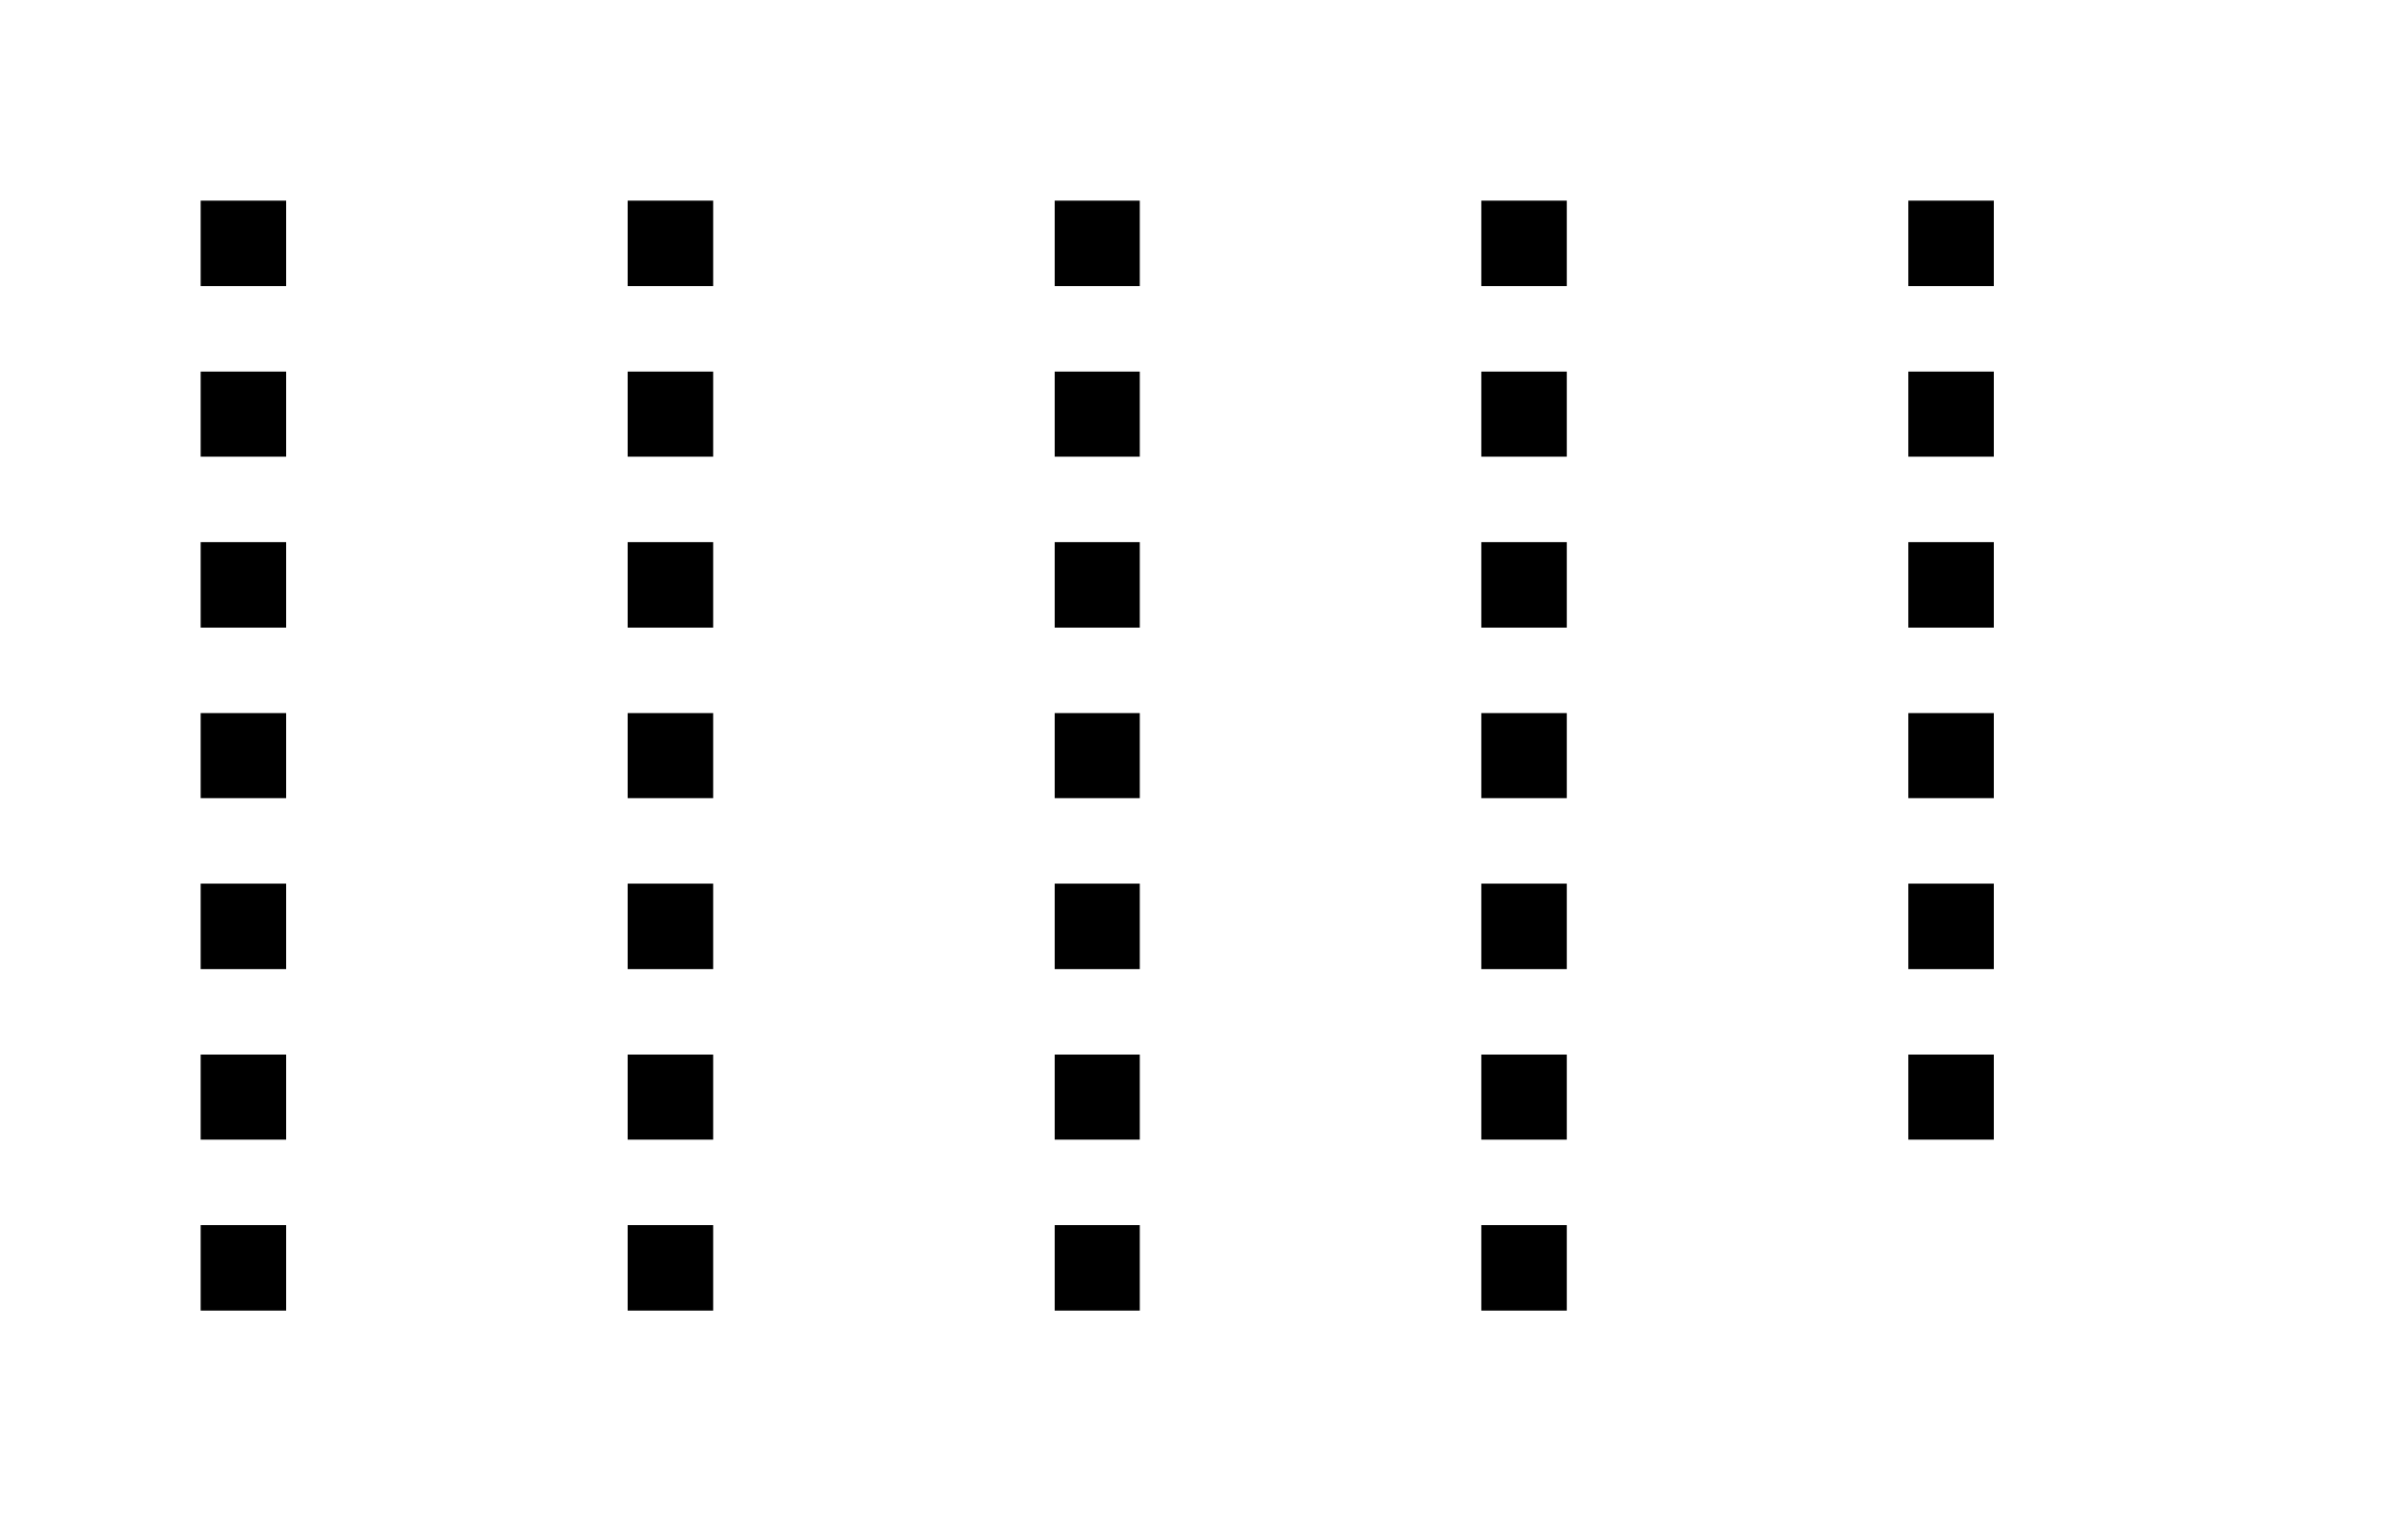
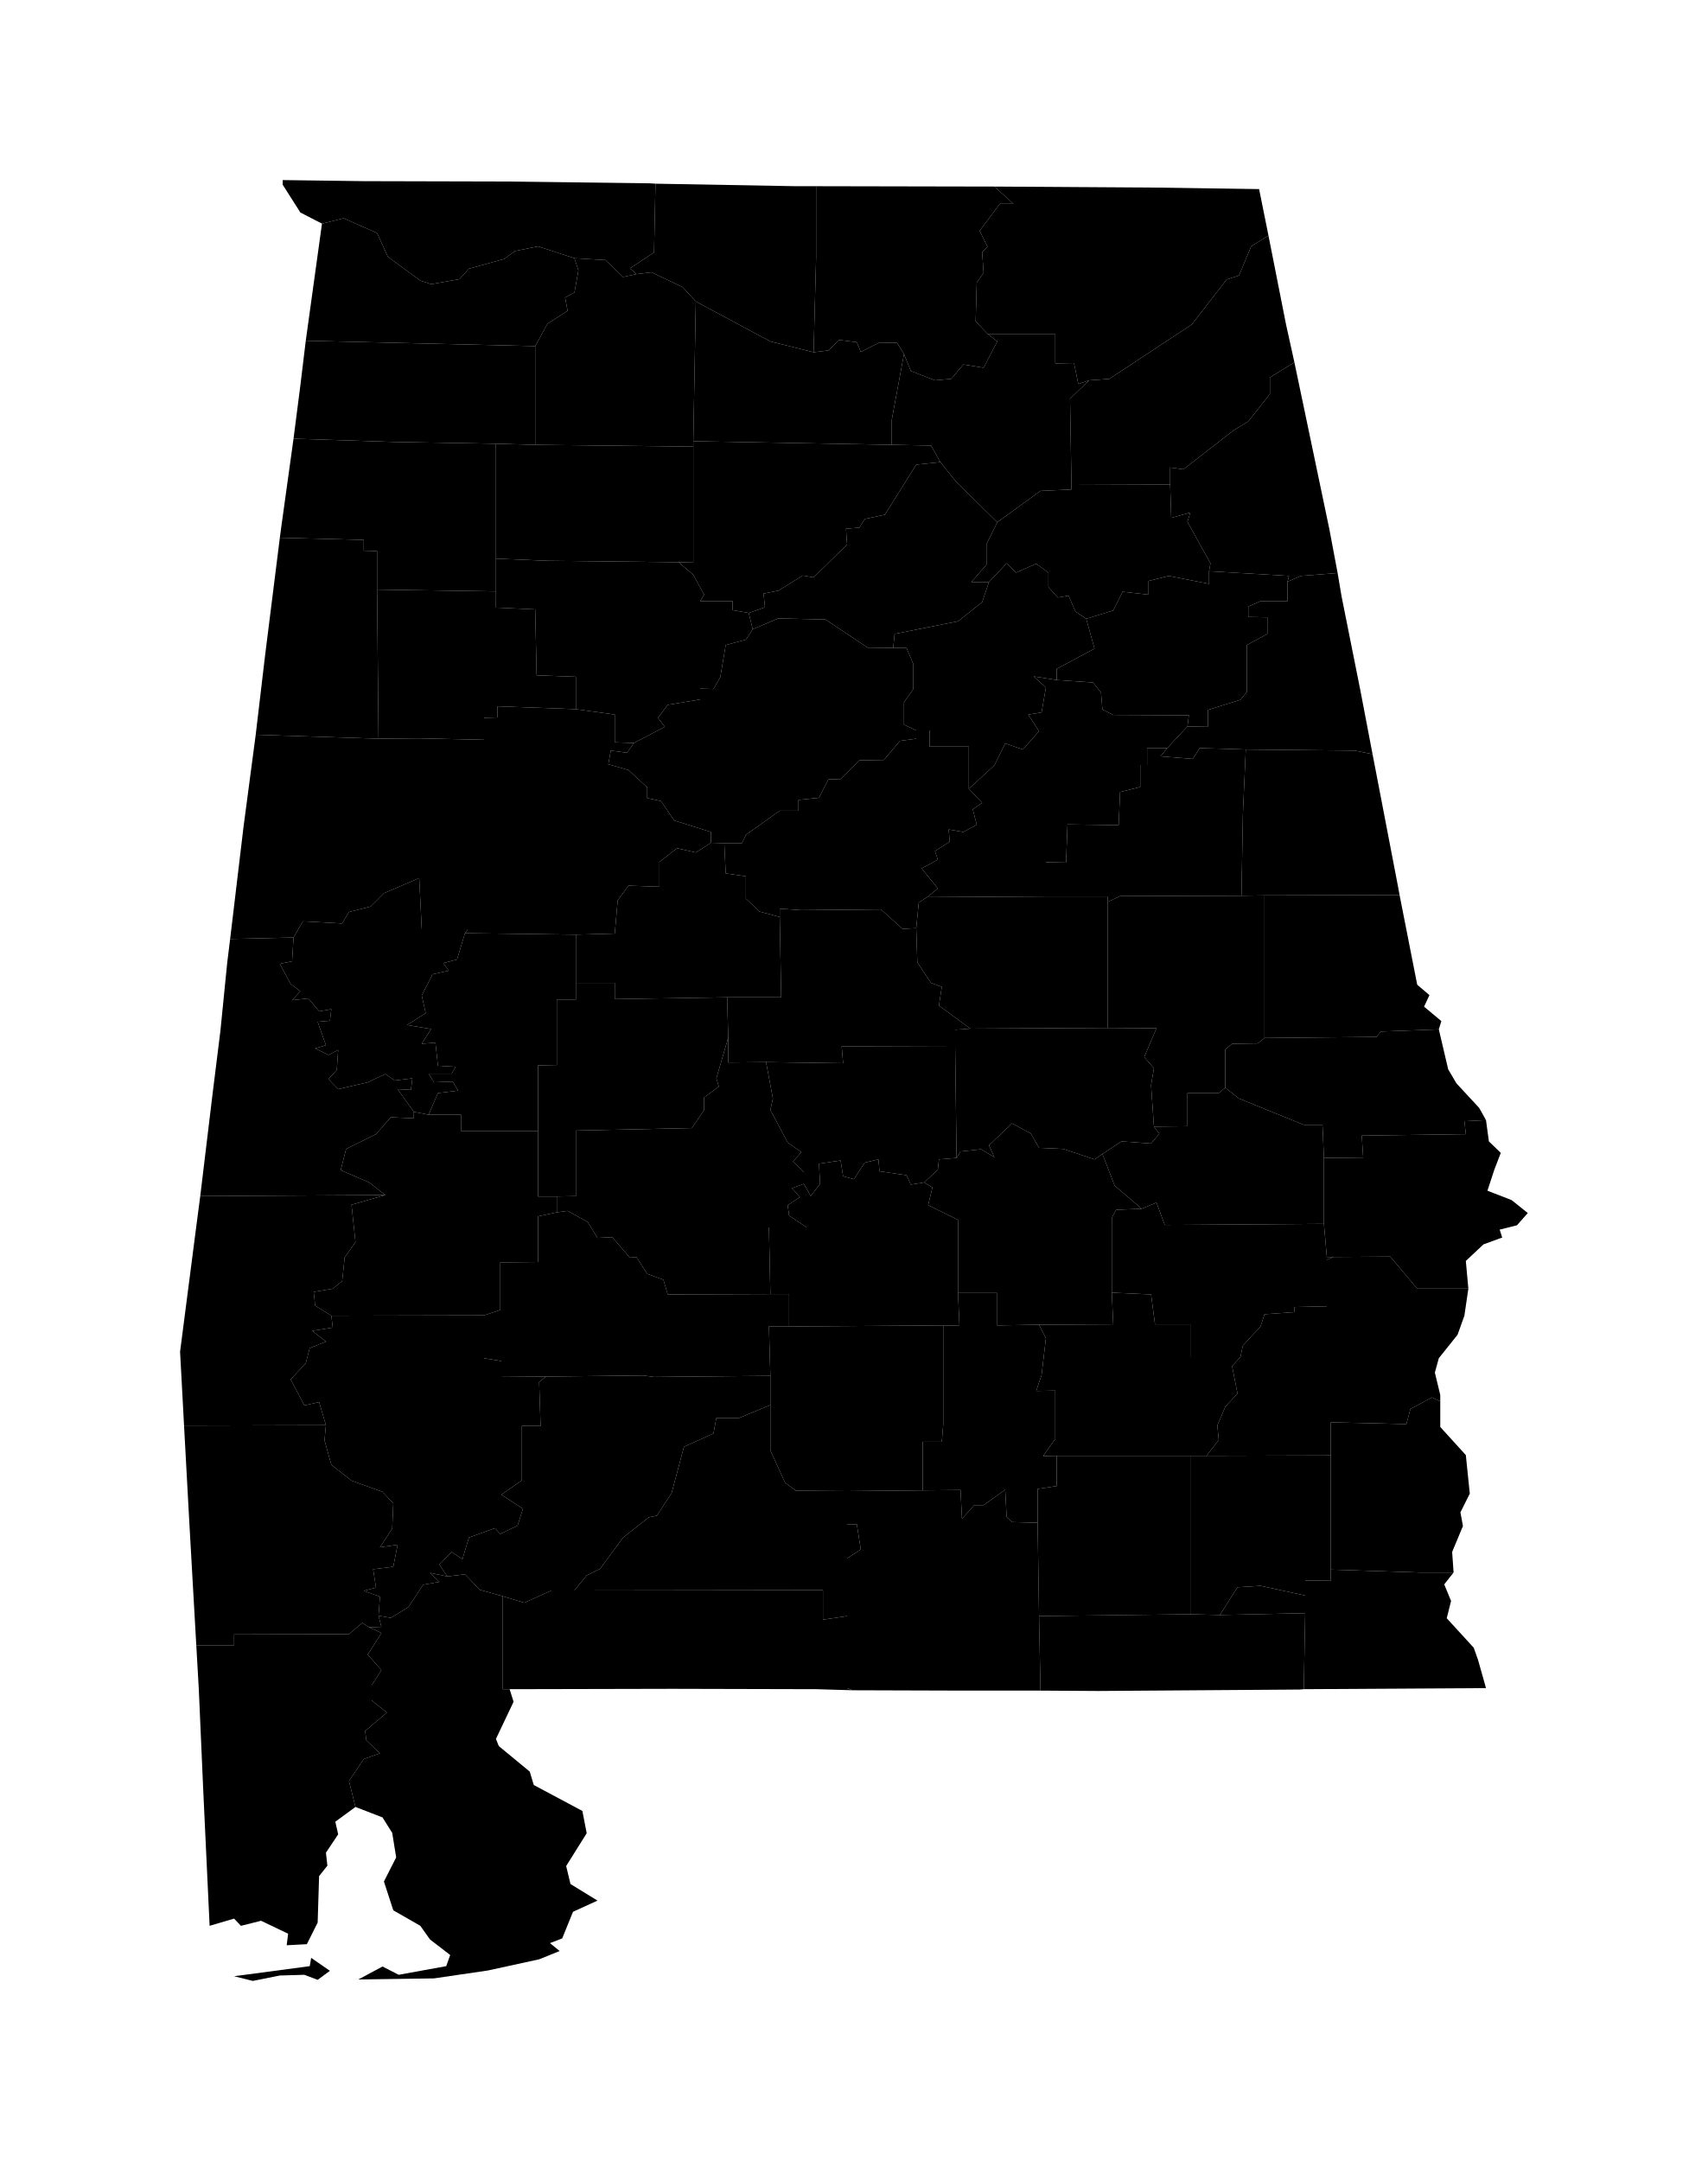
- <svg xmlns="http://www.w3.org/2000/svg" viewBox="0 0 600 377" id="wtc-state-map-AL" role="img" aria-label="al county map">
+ <svg xmlns="http://www.w3.org/2000/svg" viewBox="0 0 474 600" id="wtc-state-map-AL" role="img" aria-label="al county map">
  <g class="wtc-counties">
-     <path class="wtc-county" id="wtc-county-autauga" data-county="Autauga County" d="M50.0,50.0L71.3,50.0L71.3,71.3L50.0,71.3L50.0,50.0Z" />
-     <path class="wtc-county" id="wtc-county-baldwin" data-county="Baldwin County" d="M156.4,50.0L177.7,50.0L177.7,71.3L156.4,71.3L156.4,50.0Z" />
-     <path class="wtc-county" id="wtc-county-barbour" data-county="Barbour County" d="M262.8,50.0L284.0,50.0L284.0,71.3L262.8,71.3L262.8,50.0Z" />
-     <path class="wtc-county" id="wtc-county-bibb" data-county="Bibb County" d="M369.1,50.0L390.4,50.0L390.4,71.3L369.1,71.3L369.1,50.0Z" />
-     <path class="wtc-county" id="wtc-county-blount" data-county="Blount County" d="M475.5,50.0L496.8,50.0L496.8,71.3L475.5,71.3L475.5,50.0Z" />
-     <path class="wtc-county" id="wtc-county-bullock" data-county="Bullock County" d="M50.0,92.6L71.3,92.6L71.3,113.8L50.0,113.8L50.0,92.6Z" />
-     <path class="wtc-county" id="wtc-county-butler" data-county="Butler County" d="M156.4,92.6L177.7,92.6L177.7,113.8L156.4,113.8L156.4,92.6Z" />
-     <path class="wtc-county" id="wtc-county-calhoun" data-county="Calhoun County" d="M262.8,92.6L284.0,92.6L284.0,113.8L262.8,113.8L262.8,92.6Z" />
-     <path class="wtc-county" id="wtc-county-chambers" data-county="Chambers County" d="M369.1,92.6L390.4,92.6L390.4,113.8L369.1,113.8L369.1,92.6Z" />
-     <path class="wtc-county" id="wtc-county-cherokee" data-county="Cherokee County" d="M475.5,92.6L496.8,92.6L496.8,113.8L475.5,113.8L475.5,92.6Z" />
-     <path class="wtc-county" id="wtc-county-chilton" data-county="Chilton County" d="M50.0,135.1L71.3,135.1L71.3,156.4L50.0,156.4L50.0,135.1Z" />
-     <path class="wtc-county" id="wtc-county-choctaw" data-county="Choctaw County" d="M156.4,135.1L177.7,135.1L177.7,156.4L156.4,156.4L156.4,135.1Z" />
-     <path class="wtc-county" id="wtc-county-clarke" data-county="Clarke County" d="M262.8,135.1L284.0,135.1L284.0,156.4L262.8,156.4L262.8,135.1Z" />
-     <path class="wtc-county" id="wtc-county-clay" data-county="Clay County" d="M369.1,135.1L390.4,135.1L390.4,156.4L369.1,156.4L369.1,135.1Z" />
-     <path class="wtc-county" id="wtc-county-cleburne" data-county="Cleburne County" d="M475.5,135.1L496.8,135.1L496.8,156.4L475.5,156.4L475.5,135.1Z" />
-     <path class="wtc-county" id="wtc-county-coffee" data-county="Coffee County" d="M50.0,177.7L71.3,177.7L71.3,198.9L50.0,198.9L50.0,177.7Z" />
-     <path class="wtc-county" id="wtc-county-colbert" data-county="Colbert County" d="M156.4,177.7L177.7,177.7L177.7,198.9L156.4,198.9L156.4,177.7Z" />
-     <path class="wtc-county" id="wtc-county-conecuh" data-county="Conecuh County" d="M262.8,177.7L284.0,177.7L284.0,198.9L262.8,198.9L262.8,177.7Z" />
-     <path class="wtc-county" id="wtc-county-coosa" data-county="Coosa County" d="M369.1,177.7L390.4,177.7L390.4,198.9L369.1,198.9L369.1,177.7Z" />
-     <path class="wtc-county" id="wtc-county-covington" data-county="Covington County" d="M475.5,177.7L496.8,177.7L496.8,198.9L475.5,198.9L475.5,177.7Z" />
-     <path class="wtc-county" id="wtc-county-crenshaw" data-county="Crenshaw County" d="M50.0,220.2L71.3,220.2L71.3,241.5L50.0,241.5L50.0,220.2Z" />
-     <path class="wtc-county" id="wtc-county-cullman" data-county="Cullman County" d="M156.4,220.2L177.7,220.2L177.7,241.5L156.4,241.5L156.4,220.2Z" />
-     <path class="wtc-county" id="wtc-county-dale" data-county="Dale County" d="M262.8,220.2L284.0,220.2L284.0,241.5L262.8,241.5L262.8,220.2Z" />
-     <path class="wtc-county" id="wtc-county-dallas" data-county="Dallas County" d="M369.1,220.2L390.4,220.2L390.4,241.5L369.1,241.5L369.1,220.2Z" />
-     <path class="wtc-county" id="wtc-county-de-kalb" data-county="De Kalb County" d="M475.5,220.2L496.8,220.2L496.8,241.5L475.5,241.5L475.5,220.2Z" />
-     <path class="wtc-county" id="wtc-county-elmore" data-county="Elmore County" d="M50.0,262.8L71.3,262.8L71.3,284.0L50.0,284.0L50.0,262.8Z" />
-     <path class="wtc-county" id="wtc-county-escambia" data-county="Escambia County" d="M156.4,262.8L177.7,262.8L177.7,284.0L156.4,284.0L156.4,262.8Z" />
-     <path class="wtc-county" id="wtc-county-etowah" data-county="Etowah County" d="M262.8,262.8L284.0,262.8L284.0,284.0L262.8,284.0L262.8,262.8Z" />
-     <path class="wtc-county" id="wtc-county-fayette" data-county="Fayette County" d="M369.1,262.8L390.4,262.8L390.4,284.0L369.1,284.0L369.1,262.8Z" />
-     <path class="wtc-county" id="wtc-county-franklin" data-county="Franklin County" d="M475.5,262.8L496.8,262.8L496.8,284.0L475.5,284.0L475.5,262.8Z" />
-     <path class="wtc-county" id="wtc-county-geneva" data-county="Geneva County" d="M50.0,305.3L71.3,305.3L71.3,326.6L50.0,326.6L50.0,305.3Z" />
-     <path class="wtc-county" id="wtc-county-greene" data-county="Greene County" d="M156.4,305.3L177.7,305.3L177.7,326.6L156.4,326.6L156.4,305.3Z" />
-     <path class="wtc-county" id="wtc-county-grundy" data-county="Grundy County" d="M262.8,305.3L284.0,305.3L284.0,326.6L262.8,326.6L262.8,305.3Z" />
-     <path class="wtc-county" id="wtc-county-hale" data-county="Hale County" d="M369.1,305.3L390.4,305.3L390.4,326.6L369.1,326.6L369.1,305.3Z" />
+     <path class="wtc-county" id="wtc-county-autauga" data-county="Autauga" d="M212.7,294.9L214.6,305.0L213.9,308.2L218.7,317.2L222.5,319.9L220.2,322.5L223.2,325.5L223.2,328.7L225.1,332.1L227.7,328.7L227.4,323.1L233.4,322.2L234.1,326.6L237.1,327.4L240.1,322.8L243.9,321.9L244.2,325.2L251.7,326.3L252.9,328.9L256.6,328.3L260.4,324.8L260.7,321.9L265.6,321.5L265.2,290.4L233.7,290.5L234.1,295.2L212.7,294.9Z" />
+     <path class="wtc-county" id="wtc-county-baldwin" data-county="Baldwin" d="M98.7,501.7L106.2,504.6L108.9,508.9L110.0,515.7L106.6,522.4L109.2,530.4L116.7,534.7L119.4,538.5L125.0,542.8L123.9,545.9L110.7,548.3L106.2,546.0L99.5,549.6L120.5,549.3L135.5,547.1L149.7,544.0L155.4,541.7L152.7,539.5L156.1,538.2L159.1,530.8L165.9,527.7L158.4,523.1L157.2,518.1L162.9,509.0L161.7,502.8L148.2,495.6L147.1,491.9L138.5,484.8L137.7,482.8L142.6,472.5L141.5,469.0L139.6,469.0L139.6,443.2L133.2,441.4L129.1,437.1L124.2,437.7L119.4,436.7L122.0,439.2L117.5,440.0L113.4,446.2L108.5,449.2L105.1,448.6L105.9,451.7L102.5,451.8L105.9,453.4L102.1,459.4L105.9,463.7L103.2,467.9L103.2,472.1L107.4,475.5L101.4,480.6L101.7,483.2L105.5,486.8L101.0,488.4L96.9,494.5L98.7,501.7Z" />
+     <path class="wtc-county" id="wtc-county-barbour" data-county="Barbour" d="M344.4,376.8L342.1,379.3L343.6,386.9L340.2,390.6L338.0,395.8L338.4,399.8L335.0,404.2L369.5,404.1L369.5,394.9L390.5,395.4L391.6,391.2L397.6,388.0L399.9,389.1L399.9,387.3L398.4,381.1L399.5,377.1L404.7,370.6L406.6,365.3L407.7,357.8L393.5,357.8L386.0,348.9L370.2,349.0L368.4,349.8L368.4,362.7L359.4,362.9L359.4,364.3L351.1,364.9L350.0,368.3L345.1,373.6L344.4,376.8Z" />
+     <path class="wtc-county" id="wtc-county-bibb" data-county="Bibb" d="M159.9,259.5L159.9,272.9L170.7,272.9L170.7,277.4L201.9,276.9L216.9,276.9L216.5,254.6L210.9,253.1L207.1,249.5L207.1,243.3L201.5,242.5L201.1,234.1L197.4,234.0L193.2,236.7L188.0,235.5L183.1,239.3L183.1,246.2L174.5,245.9L171.5,250.0L170.7,259.2L159.9,259.5Z" />
+     <path class="wtc-county" id="wtc-county-blount" data-county="Blount" d="M207.9,170.2L209.0,174.7L216.1,171.7L229.2,172.0L240.9,179.8L248.0,179.9L248.4,176.0L266.0,172.5L272.7,167.2L274.6,161.6L269.7,161.6L273.9,156.8L273.9,151.1L276.9,145.0L265.6,133.9L261.1,128.3L254.4,129.0L245.7,142.9L240.1,144.1L238.6,146.5L234.9,146.8L235.2,151.2L225.9,160.3L222.9,159.8L216.1,164.0L212.0,164.8L212.4,168.6L207.9,170.2Z" />
+     <path class="wtc-county" id="wtc-county-bullock" data-county="Bullock" d="M317.0,335.6L309.9,335.9L308.7,338.1L308.7,358.9L319.6,359.4L320.7,367.7L330.5,367.7L330.5,376.8L344.4,376.8L345.1,373.6L350.0,368.3L351.1,364.9L359.4,364.3L359.4,362.9L368.4,362.7L368.4,349.8L370.2,349.0L368.4,349.0L367.6,339.8L323.4,340.1L321.1,333.9L317.0,335.6Z" />
+     <path class="wtc-county" id="wtc-county-butler" data-county="Butler" d="M219.1,368.3L213.5,368.3L213.9,382.0L213.9,390.1L213.9,402.7L218.0,411.7L221.0,413.9L235.2,414.0L256.2,413.8L256.2,400.3L261.5,400.3L261.9,395.5L261.9,368.0L219.1,368.3Z" />
+     <path class="wtc-county" id="wtc-county-calhoun" data-county="Calhoun" d="M301.6,171.8L303.9,180.1L293.4,185.7L293.4,188.8L303.5,189.5L305.7,192.3L306.1,197.0L309.1,198.5L330.1,198.6L329.7,201.7L335.4,201.8L335.4,197.1L344.4,194.3L346.2,192.1L346.2,179.1L351.9,176.0L351.9,171.4L346.6,171.3L346.6,168.4L350.0,166.9L357.5,166.9L357.5,161.5L357.9,159.9L335.7,158.6L335.7,162.1L324.5,159.9L318.9,161.3L318.9,165.1L311.7,164.3L309.1,169.5L301.6,171.8Z" />
+     <path class="wtc-county" id="wtc-county-chambers" data-county="Chambers" d="M351.1,248.6L351.1,288.2L382.2,287.9L383.4,286.4L399.5,285.8L400.2,283.5L395.4,279.5L396.9,276.3L393.5,273.4L388.6,248.5L351.1,248.6Z" />
+     <path class="wtc-county" id="wtc-county-cherokee" data-county="Cherokee" d="M359.4,100.6L352.6,104.8L352.6,109.4L346.6,117.0L342.5,119.5L328.6,130.3L324.9,129.8L324.9,134.5L325.2,143.8L330.5,142.3L329.7,144.9L336.1,156.4L335.7,158.6L357.9,159.9L357.5,161.5L361.2,159.9L371.4,159.1L369.1,146.9L364.6,125.4L359.4,100.6Z" />
+     <path class="wtc-county" id="wtc-county-chilton" data-county="Chilton" d="M201.9,276.9L202.2,288.1L202.2,295.0L212.7,294.9L234.1,295.2L233.7,290.5L265.2,290.4L265.2,285.9L269.4,285.6L260.7,279.2L261.5,274.0L258.5,272.9L254.7,267.2L254.4,257.7L250.6,257.9L244.6,252.5L222.5,252.7L216.5,252.3L216.5,254.6L216.9,276.9L201.9,276.9Z" />
+     <path class="wtc-county" id="wtc-county-choctaw" data-county="Choctaw" d="M50.0,375.3L51.1,395.8L90.5,395.7L88.6,389.3L84.5,390.2L80.7,383.0L84.9,378.5L86.0,374.3L90.5,372.5L86.7,369.5L92.4,368.6L92.0,365.3L87.5,362.5L87.1,358.7L92.4,357.8L95.0,355.7L95.7,349.1L98.7,344.9L97.6,334.5L107.0,331.8L55.6,332.1L54.5,340.5L50.0,375.3Z" />
+     <path class="wtc-county" id="wtc-county-clarke" data-county="Clarke" d="M92.0,365.3L92.4,368.6L86.7,369.5L90.5,372.5L86.0,374.3L84.9,378.5L80.7,383.0L84.5,390.2L88.6,389.3L90.5,395.7L90.1,399.9L92.0,406.7L97.6,411.1L106.2,414.2L109.2,417.4L108.9,424.4L105.5,429.6L110.4,428.9L109.2,435.0L103.6,435.7L104.4,440.8L101.0,441.7L105.5,443.3L105.1,448.6L108.5,449.2L113.4,446.2L117.5,440.0L122.0,439.2L119.4,436.7L124.2,437.7L122.0,434.4L125.4,430.9L128.4,432.9L130.2,426.9L137.4,424.3L138.9,425.9L143.7,423.6L145.2,418.9L139.2,415.0L144.9,411.0L144.9,395.9L150.1,395.9L149.7,383.7L151.6,382.2L139.2,382.3L139.2,377.9L134.4,377.1L134.4,365.2L92.0,365.3Z" />
+     <path class="wtc-county" id="wtc-county-clay" data-county="Clay" d="M324.1,207.7L318.5,207.7L318.5,212.4L316.6,212.4L316.6,218.5L311.0,219.9L310.6,229.1L296.4,228.9L296.0,239.5L290.4,239.4L290.4,248.9L307.6,248.9L307.6,250.4L311.0,248.8L344.7,248.7L345.1,225.9L345.9,208.1L333.1,207.7L331.2,210.7L322.2,210.0L324.1,207.7Z" />
+     <path class="wtc-county" id="wtc-county-cleburne" data-county="Cleburne" d="M324.1,207.7L322.2,210.0L331.2,210.7L333.1,207.7L345.9,208.1L376.2,208.4L381.1,209.4L377.7,191.6L372.5,165.6L371.4,159.1L361.2,159.9L357.5,161.5L357.5,166.9L350.0,166.9L346.6,168.4L346.6,171.3L351.9,171.4L351.9,176.0L346.2,179.1L346.2,192.1L344.4,194.3L335.4,197.1L335.4,201.8L329.7,201.7L324.1,207.7Z" />
+     <path class="wtc-county" id="wtc-county-coffee" data-county="Coffee" d="M288.1,422.8L288.5,448.7L330.5,448.2L330.5,404.2L293.4,404.2L293.4,412.6L288.1,413.4L288.1,422.8Z" />
+     <path class="wtc-county" id="wtc-county-colbert" data-county="Colbert" d="M89.4,62.1L84.9,94.6L148.6,96.1L152.0,89.9L157.6,86.3L156.9,82.6L159.5,81.2L160.6,75.1L159.5,71.7L149.4,68.4L143.0,69.7L140.0,71.9L130.2,74.6L127.6,77.5L119.7,78.9L116.7,77.9L107.7,71.3L104.7,64.7L95.4,60.6L89.4,62.1Z" />
+     <path class="wtc-county" id="wtc-county-conecuh" data-county="Conecuh" d="M213.9,390.1L205.2,393.7L198.9,393.7L198.1,398.0L189.9,401.7L186.5,414.5L182.4,420.8L180.1,421.3L173.0,426.9L166.6,435.6L162.9,437.4L159.5,441.6L228.5,441.5L228.5,449.7L235.2,448.7L235.2,432.7L239.0,430.2L237.9,423.2L235.2,423.2L235.2,414.0L221.0,413.9L218.0,411.7L213.9,402.7L213.9,390.1Z" />
+     <path class="wtc-county" id="wtc-county-coosa" data-county="Coosa" d="M254.4,257.7L254.7,267.2L258.5,272.9L261.5,274.0L260.7,279.2L269.4,285.6L307.6,285.4L307.6,250.4L307.6,248.9L290.4,248.9L257.4,249.1L255.1,250.6L254.4,257.7Z" />
+     <path class="wtc-county" id="wtc-county-covington" data-county="Covington" d="M235.2,414.0L235.2,423.2L237.9,423.2L239.0,430.2L235.2,432.7L235.2,448.7L235.2,468.7L236.7,469.3L267.9,469.4L288.9,469.4L288.5,448.7L288.1,422.8L281.0,422.6L279.5,421.2L279.1,413.6L273.1,417.9L270.5,417.9L267.1,421.7L266.7,413.7L256.2,413.8L235.2,414.0Z" />
+     <path class="wtc-county" id="wtc-county-crenshaw" data-county="Crenshaw" d="M261.9,368.0L261.9,395.5L261.5,400.3L256.2,400.3L256.2,413.8L266.7,413.7L267.1,421.7L270.5,417.9L273.1,417.9L279.1,413.6L279.5,421.2L281.0,422.6L288.1,422.8L288.1,413.4L293.4,412.6L293.4,404.2L289.6,404.3L293.0,399.5L293.0,386.1L287.7,386.2L289.2,381.8L290.4,371.6L288.5,367.8L276.9,368.0L276.9,359.0L266.0,359.0L266.4,368.1L261.9,368.0Z" />
+     <path class="wtc-county" id="wtc-county-cullman" data-county="Cullman" d="M188.4,156.1L192.5,159.6L195.5,165.1L194.4,166.9L203.4,166.9L203.4,169.4L207.9,170.2L212.4,168.6L212.0,164.8L216.1,164.0L222.9,159.8L225.9,160.3L235.2,151.2L234.9,146.8L238.6,146.5L240.1,144.1L245.7,142.9L254.4,129.0L261.1,128.3L258.5,123.7L247.6,123.5L192.5,122.5L192.5,124.0L192.5,156.2L188.4,156.1Z" />
+     <path class="wtc-county" id="wtc-county-dale" data-county="Dale" d="M330.5,404.2L330.5,448.2L338.7,448.4L343.6,440.7L350.0,440.3L362.4,443.0L362.4,438.8L369.5,438.9L369.5,435.8L369.5,404.1L335.0,404.2L330.5,404.2Z" />
+     <path class="wtc-county" id="wtc-county-dallas" data-county="Dallas" d="M154.6,332.2L154.6,336.6L157.6,336.2L163.2,339.3L165.9,343.7L170.0,343.5L174.9,349.2L176.7,349.0L179.7,353.7L184.2,355.3L185.4,359.4L213.9,359.3L213.5,340.8L224.0,340.8L219.1,337.5L218.7,334.6L222.1,332.4L219.9,329.9L223.2,328.7L223.2,325.5L220.2,322.5L222.5,319.9L218.7,317.2L213.9,308.2L214.6,305.0L212.7,294.9L202.2,295.0L202.2,288.1L198.9,299.4L199.6,301.7L195.5,304.7L195.5,308.2L192.1,313.2L159.9,313.9L159.9,332.1L154.6,332.2Z" />
+     <path class="wtc-county" id="wtc-county-dekalb" data-county="DeKalb" d="M302.4,105.6L297.1,110.7L297.5,134.4L324.9,134.5L324.9,129.8L328.6,130.3L342.5,119.5L346.6,117.0L352.6,109.4L352.6,104.8L359.4,100.6L357.9,93.8L357.1,90.2L352.2,65.4L347.4,68.4L344.0,76.5L340.6,77.6L330.9,90.1L308.0,105.2L302.4,105.6Z" />
+     <path class="wtc-county" id="wtc-county-elmore" data-county="Elmore" d="M269.4,285.6L265.2,285.9L265.2,290.4L265.6,321.5L266.7,319.7L272.4,319.1L276.1,321.3L274.6,318.0L281.0,311.9L286.2,314.7L288.5,318.7L295.2,319.0L303.9,321.9L306.1,320.4L311.4,316.9L319.6,317.5L321.9,314.8L320.4,312.8L319.6,301.3L320.4,296.6L317.7,293.5L321.1,285.5L307.6,285.4L269.4,285.6Z" />
+     <path class="wtc-county" id="wtc-county-escambia" data-county="Escambia" d="M139.6,443.2L139.6,469.0L141.5,469.0L186.9,468.9L226.6,469.0L236.7,469.3L235.2,468.7L235.2,448.7L228.5,449.7L228.5,441.5L159.5,441.6L153.1,441.6L145.6,445.0L139.6,443.2Z" />
+     <path class="wtc-county" id="wtc-county-etowah" data-county="Etowah" d="M276.9,145.0L273.9,151.1L273.9,156.8L269.7,161.6L274.6,161.6L279.5,156.4L282.1,159.0L287.7,156.5L291.1,159.0L291.1,163.0L293.7,165.9L296.7,165.4L298.6,169.8L301.6,171.8L309.1,169.5L311.7,164.3L318.9,165.1L318.9,161.3L324.5,159.9L335.7,162.1L335.7,158.6L336.1,156.4L329.7,144.9L330.5,142.3L325.2,143.8L324.9,134.5L297.5,134.4L297.5,135.9L288.9,136.3L276.9,145.0Z" />
+     <path class="wtc-county" id="wtc-county-fayette" data-county="Fayette" d="M104.7,163.7L105.1,205.1L116.4,205.0L134.4,205.4L134.4,199.3L138.1,199.2L138.1,196.1L159.9,196.9L159.9,187.9L149.0,187.5L148.6,169.2L137.7,168.7L137.7,164.2L104.7,163.7Z" />
+     <path class="wtc-county" id="wtc-county-franklin" data-county="Franklin" d="M83.4,107.0L81.5,121.8L109.2,122.7L137.7,123.2L148.6,123.5L148.6,96.1L84.9,94.6L83.4,107.0Z" />
+     <path class="wtc-county" id="wtc-county-geneva" data-county="Geneva" d="M288.5,448.7L288.9,469.4L305.0,469.5L360.9,469.1L362.0,469.0L362.4,447.9L338.7,448.4L330.5,448.2L288.5,448.7Z" />
+     <path class="wtc-county" id="wtc-county-greene" data-county="Greene" d="M81.5,260.3L81.1,266.9L77.7,267.6L80.7,273.2L83.4,275.2L81.1,277.7L85.6,277.2L88.6,280.8L92.0,280.2L91.6,283.4L88.2,283.7L90.5,290.2L87.5,291.1L91.2,292.9L93.9,291.5L93.5,297.1L91.2,299.6L93.9,302.4L102.1,300.5L107.0,298.2L109.6,300.0L114.5,299.4L114.1,302.6L110.4,302.4L114.9,308.7L119.0,309.5L121.6,303.5L127.2,302.8L125.7,300.3L120.5,300.5L119.0,298.1L125.4,298.1L126.5,296.2L121.6,295.9L120.9,289.5L117.1,289.8L119.7,285.7L113.0,284.6L118.2,281.3L117.1,276.4L120.1,270.5L124.6,269.5L123.1,267.4L126.9,266.4L129.1,259.1L129.9,258.0L117.1,258.0L116.4,243.8L106.6,248.0L102.9,251.7L96.9,253.2L95.0,256.4L84.1,255.8L81.5,260.3Z" />
+     <path class="wtc-county" id="wtc-county-hale" data-county="Hale" d="M129.1,259.1L126.9,266.4L123.1,267.4L124.6,269.5L120.1,270.5L117.1,276.4L118.2,281.3L113.0,284.6L119.7,285.7L117.1,289.8L120.9,289.5L121.6,295.9L126.5,296.2L125.4,298.1L119.0,298.1L120.5,300.5L125.7,300.3L127.2,302.8L121.6,303.5L119.0,309.5L128.0,309.5L128.0,314.0L149.4,314.0L149.4,295.8L154.6,295.7L154.6,277.5L159.9,277.5L159.9,272.9L159.9,259.5L129.1,259.1Z" />
+     <path class="wtc-county" id="wtc-county-henry" data-county="Henry" d="M369.5,404.1L369.5,435.8L394.2,436.6L403.6,436.6L403.2,430.9L406.2,423.7L405.5,419.9L408.1,414.7L407.0,404.0L399.9,396.2L399.9,389.1L397.6,388.0L391.6,391.2L390.5,395.4L369.5,394.9L369.5,404.1Z" />
+     <path class="wtc-county" id="wtc-county-houston" data-county="Houston" d="M369.5,435.8L369.5,438.9L362.4,438.8L362.4,443.0L350.0,440.3L343.6,440.7L338.7,448.4L362.4,447.9L362.0,469.0L412.6,468.7L410.4,460.9L409.2,457.5L401.7,449.3L402.9,444.5L401.0,439.9L403.6,436.6L394.2,436.6L369.5,435.8Z" />
+     <path class="wtc-county" id="wtc-county-jackson" data-county="Jackson" d="M276.1,51.8L281.4,56.6L277.6,56.6L272.0,64.1L274.2,68.5L272.7,70.0L273.1,75.7L271.2,78.5L270.9,89.2L274.2,92.7L293.0,92.7L293.0,100.9L298.2,100.8L299.4,106.6L302.4,105.6L308.0,105.2L330.9,90.1L340.6,77.6L344.0,76.5L347.4,68.4L352.2,65.4L349.6,52.5L322.6,52.1L276.1,51.8Z" />
+     <path class="wtc-county" id="wtc-county-jefferson" data-county="Jefferson" d="M176.0,206.3L174.1,209.0L169.6,208.4L168.9,212.2L174.5,213.8L179.7,218.6L179.7,221.6L183.5,222.4L187.2,227.8L197.4,231.0L197.4,234.0L201.1,234.1L206.0,234.1L207.1,231.8L216.5,225.1L221.7,225.1L221.7,222.1L227.4,221.5L230.0,216.4L233.4,216.3L238.6,211.1L245.4,211.0L249.9,205.7L254.4,205.1L254.4,202.8L251.0,201.2L251.0,195.0L253.6,191.3L253.6,184.4L251.7,179.9L248.0,179.9L240.9,179.8L229.2,172.0L216.1,171.7L209.0,174.7L207.1,177.6L201.5,179.1L200.0,188.0L198.1,191.3L194.4,191.2L194.4,194.2L185.4,195.7L182.7,199.3L184.6,201.8L176.0,206.3Z" />
+     <path class="wtc-county" id="wtc-county-lamar" data-county="Lamar" d="M73.6,182.0L71.0,204.0L105.1,205.1L104.7,163.7L104.7,153.0L101.0,152.9L101.0,149.9L77.7,149.3L73.6,182.0Z" />
+     <path class="wtc-county" id="wtc-county-lauderdale" data-county="Lauderdale" d="M101.0,50.3L78.5,50.0L78.5,51.3L83.4,59.0L89.4,62.1L95.4,60.6L104.7,64.7L107.7,71.3L116.7,77.9L119.7,78.9L127.6,77.5L130.2,74.6L140.0,71.9L143.0,69.7L149.4,68.4L159.5,71.7L168.1,72.2L173.0,76.9L176.7,76.1L174.9,74.5L181.6,70.1L182.0,51.0L180.5,50.9L140.7,50.4L101.0,50.3Z" />
+     <path class="wtc-county" id="wtc-county-lawrence" data-county="Lawrence" d="M148.6,96.1L148.6,123.5L192.5,124.0L192.5,122.5L193.2,83.7L189.5,79.7L180.9,75.6L176.7,76.1L173.0,76.9L168.1,72.2L159.5,71.7L160.6,75.1L159.5,81.2L156.9,82.6L157.6,86.3L152.0,89.9L148.6,96.1Z" />
+     <path class="wtc-county" id="wtc-county-lee" data-county="Lee" d="M351.1,288.2L349.2,289.7L342.1,289.8L340.2,291.4L340.2,302.0L344.0,305.0L362.0,312.3L367.2,312.3L367.6,321.5L378.5,321.4L378.1,315.3L407.0,314.9L406.6,311.3L412.6,311.0L410.7,307.6L404.4,300.8L402.1,296.9L399.5,285.8L383.4,286.4L382.2,287.9L351.1,288.2Z" />
+     <path class="wtc-county" id="wtc-county-limestone" data-county="Limestone" d="M182.0,51.0L181.6,70.1L174.9,74.5L176.7,76.1L180.9,75.6L189.5,79.7L193.2,83.7L213.9,94.8L225.9,97.8L226.6,71.5L226.6,51.7L221.0,51.7L182.0,51.0Z" />
+     <path class="wtc-county" id="wtc-county-lowndes" data-county="Lowndes" d="M223.2,328.7L219.9,329.9L222.1,332.4L218.7,334.6L219.1,337.5L224.0,340.8L213.5,340.8L213.9,359.3L219.1,359.3L219.1,368.3L261.9,368.0L266.4,368.1L266.0,359.0L266.0,338.7L257.7,334.6L258.9,329.7L256.6,328.3L252.9,328.9L251.7,326.3L244.2,325.2L243.9,321.9L240.1,322.8L237.1,327.4L234.1,326.6L233.4,322.2L227.4,323.1L227.7,328.7L225.1,332.1L223.2,328.7Z" />
+     <path class="wtc-county" id="wtc-county-macon" data-county="Macon" d="M306.1,320.4L309.5,329.2L317.0,335.6L321.1,333.9L323.4,340.1L367.6,339.8L367.6,321.5L367.2,312.3L362.0,312.3L344.0,305.0L340.2,302.0L338.4,303.5L329.7,303.5L329.7,312.7L320.4,312.8L321.9,314.8L319.6,317.5L311.4,316.9L306.1,320.4Z" />
+     <path class="wtc-county" id="wtc-county-madison" data-county="Madison" d="M226.6,51.7L226.6,71.5L225.9,97.8L230.0,97.3L233.0,94.4L237.9,95.0L239.0,97.7L244.2,95.1L249.1,95.2L251.0,98.3L252.9,103.0L259.6,105.6L264.1,105.2L267.5,101.2L273.1,102.1L276.9,94.8L274.2,92.7L270.9,89.2L271.2,78.5L273.1,75.7L272.7,70.0L274.2,68.5L272.0,64.1L277.6,56.6L281.4,56.6L276.1,51.8L275.4,51.8L226.6,51.7Z" />
+     <path class="wtc-county" id="wtc-county-marengo" data-county="Marengo" d="M107.0,331.8L97.6,334.5L98.7,344.9L95.7,349.1L95.0,355.7L92.4,357.8L87.1,358.7L87.5,362.5L92.0,365.3L134.4,365.2L138.9,363.7L138.9,350.5L149.4,350.4L149.4,337.7L154.6,336.6L154.6,332.2L149.4,332.2L149.4,314.0L128.0,314.0L128.0,309.5L119.0,309.5L114.9,308.7L114.9,310.5L108.5,310.2L104.4,314.9L96.1,319.0L94.6,324.9L102.5,328.3L107.0,331.8Z" />
+     <path class="wtc-county" id="wtc-county-marion" data-county="Marion" d="M78.1,146.3L77.7,149.3L101.0,149.9L101.0,152.9L104.7,153.0L104.7,163.7L137.7,164.2L137.7,155.1L137.7,123.2L109.2,122.7L81.5,121.8L78.1,146.3Z" />
+     <path class="wtc-county" id="wtc-county-marshall" data-county="Marshall" d="M251.0,98.3L247.6,116.6L247.6,123.5L258.5,123.7L261.1,128.3L265.6,133.9L276.9,145.0L288.9,136.3L297.5,135.9L297.5,134.4L297.1,110.7L302.4,105.6L299.4,106.6L298.2,100.8L293.0,100.9L293.0,92.7L274.2,92.7L276.9,94.8L273.1,102.1L267.5,101.2L264.1,105.2L259.6,105.6L252.9,103.0L251.0,98.3Z" />
+     <path class="wtc-county" id="wtc-county-mobile" data-county="Mobile" d="M65.0,548.7L70.2,550.0L77.7,548.5L84.5,548.3L88.2,549.7L91.6,547.2L86.4,543.6L86.0,545.9L65.0,548.7ZM54.5,456.8L55.2,469.0L56.4,496.4L58.2,534.7L65.0,532.7L66.9,534.7L72.5,533.3L80.0,536.9L79.6,540.1L85.2,539.8L88.2,533.8L88.6,520.9L90.9,518.0L90.5,514.4L93.9,509.3L93.1,505.8L98.7,501.7L96.9,494.5L101.0,488.4L105.5,486.8L101.7,483.2L101.4,480.6L107.4,475.5L103.2,472.1L103.2,467.9L105.9,463.7L102.1,459.4L105.9,453.4L102.5,451.8L100.6,450.6L96.9,453.7L65.0,453.8L65.0,456.8L54.5,456.8Z" />
+     <path class="wtc-county" id="wtc-county-monroe" data-county="Monroe" d="M151.6,382.2L149.7,383.7L150.1,395.9L144.9,395.9L144.9,411.0L139.2,415.0L145.2,418.9L143.7,423.6L138.9,425.9L137.4,424.3L130.2,426.9L128.4,432.9L125.4,430.9L122.0,434.4L124.2,437.7L129.1,437.1L133.2,441.4L139.6,443.2L145.6,445.0L153.1,441.6L159.5,441.6L162.9,437.4L166.6,435.6L173.0,426.9L180.1,421.3L182.4,420.8L186.5,414.5L189.9,401.7L198.1,398.0L198.9,393.7L205.2,393.7L213.9,390.1L213.9,382.0L181.6,382.3L178.6,381.9L151.6,382.2Z" />
+     <path class="wtc-county" id="wtc-county-montgomery" data-county="Montgomery" d="M265.6,321.5L260.7,321.9L260.4,324.8L256.6,328.3L258.9,329.7L257.7,334.6L266.0,338.7L266.0,359.0L276.9,359.0L276.9,368.0L288.5,367.8L309.1,367.7L308.7,358.9L308.7,338.1L309.9,335.9L317.0,335.6L309.5,329.2L306.1,320.4L303.9,321.9L295.2,319.0L288.5,318.7L286.2,314.7L281.0,311.9L274.6,318.0L276.1,321.3L272.4,319.1L266.7,319.7L265.6,321.5Z" />
+     <path class="wtc-county" id="wtc-county-morgan" data-county="Morgan" d="M193.2,83.7L192.5,122.5L247.6,123.5L247.6,116.6L251.0,98.3L249.1,95.2L244.2,95.1L239.0,97.7L237.9,95.0L233.0,94.4L230.0,97.3L225.9,97.8L213.9,94.8L193.2,83.7Z" />
+     <path class="wtc-county" id="wtc-county-perry" data-county="Perry" d="M159.9,272.9L159.9,277.5L154.6,277.5L154.6,295.7L149.4,295.8L149.4,314.0L149.4,332.2L154.6,332.2L159.9,332.1L159.9,313.9L192.1,313.2L195.5,308.2L195.5,304.7L199.6,301.7L198.9,299.4L202.2,288.1L201.9,276.9L170.7,277.4L170.7,272.9L159.9,272.9Z" />
+     <path class="wtc-county" id="wtc-county-pickens" data-county="Pickens" d="M67.6,229.7L63.9,260.7L81.5,260.3L84.1,255.8L95.0,256.4L96.9,253.2L102.9,251.7L106.6,248.0L116.4,243.8L116.4,205.0L105.1,205.1L71.0,204.0L67.6,229.7Z" />
+     <path class="wtc-county" id="wtc-county-pike" data-county="Pike" d="M288.5,367.8L290.4,371.6L289.2,381.8L287.7,386.2L293.0,386.1L293.0,399.5L289.6,404.3L293.4,404.2L330.5,404.2L335.0,404.2L338.4,399.8L338.0,395.8L340.2,390.6L343.6,386.9L342.1,379.3L344.4,376.8L330.5,376.8L330.5,367.7L320.7,367.7L319.6,359.4L308.7,358.9L309.1,367.7L288.5,367.8Z" />
+     <path class="wtc-county" id="wtc-county-randolph" data-county="Randolph" d="M345.9,208.1L345.1,225.9L344.7,248.7L351.1,248.6L388.6,248.5L388.2,246.3L382.2,215.1L381.1,209.4L376.2,208.4L345.9,208.1Z" />
+     <path class="wtc-county" id="wtc-county-russell" data-county="Russell" d="M367.6,321.5L367.6,339.8L368.4,349.0L370.2,349.0L386.0,348.9L393.5,357.8L407.7,357.8L407.0,350.1L411.9,345.5L417.1,343.6L416.4,341.4L421.2,340.2L424.2,336.8L419.7,333.2L413.0,330.6L414.9,324.8L416.7,320.1L413.4,316.9L412.6,311.0L406.6,311.3L407.0,314.9L378.1,315.3L378.5,321.4L367.6,321.5Z" />
+     <path class="wtc-county" id="wtc-county-st-clair" data-county="St. Clair" d="M274.6,161.6L272.7,167.2L266.0,172.5L248.4,176.0L248.0,179.9L251.7,179.9L253.6,184.4L253.6,191.3L251.0,195.0L251.0,201.2L254.4,202.8L258.1,202.8L258.1,207.3L269.0,207.3L269.0,219.0L276.1,212.5L279.1,206.4L284.0,208.1L288.5,203.0L285.5,198.4L289.2,197.8L290.4,190.9L287.0,187.8L293.4,188.8L293.4,185.7L303.9,180.1L301.6,171.8L298.6,169.8L296.7,165.4L293.7,165.9L291.1,163.0L291.1,159.0L287.7,156.5L282.1,159.0L279.5,156.4L274.6,161.6Z" />
+     <path class="wtc-county" id="wtc-county-shelby" data-county="Shelby" d="M201.1,234.1L201.5,242.5L207.1,243.3L207.1,249.5L210.9,253.1L216.5,254.6L216.5,252.3L222.5,252.7L244.6,252.5L250.6,257.9L254.4,257.7L255.1,250.6L257.4,249.1L260.4,246.7L255.9,241.1L260.4,238.7L259.6,236.3L263.7,233.7L263.4,230.3L267.5,231.0L271.2,229.0L270.1,224.7L272.7,222.9L269.0,219.0L269.0,207.3L258.1,207.3L258.1,202.8L254.4,202.8L254.4,205.1L249.9,205.7L245.4,211.0L238.6,211.1L233.4,216.3L230.0,216.4L227.4,221.5L221.7,222.1L221.7,225.1L216.5,225.1L207.1,231.8L206.0,234.1L201.1,234.1Z" />
+     <path class="wtc-county" id="wtc-county-sumter" data-county="Sumter" d="M59.0,303.9L55.6,332.1L107.0,331.8L102.5,328.3L94.6,324.9L96.1,319.0L104.4,314.9L108.5,310.2L114.9,310.5L114.9,308.7L110.4,302.4L114.1,302.6L114.5,299.4L109.6,300.0L107.0,298.2L102.1,300.5L93.9,302.4L91.2,299.6L93.5,297.1L93.9,291.5L91.2,292.9L87.5,291.1L90.5,290.2L88.2,283.7L91.6,283.4L92.0,280.2L88.6,280.8L85.6,277.2L81.1,277.7L83.4,275.2L80.7,273.2L77.7,267.6L81.1,266.9L81.5,260.3L63.9,260.7L63.1,267.2L61.2,286.2L59.0,303.9Z" />
+     <path class="wtc-county" id="wtc-county-talladega" data-county="Talladega" d="M269.0,219.0L272.7,222.9L270.1,224.7L271.2,229.0L267.5,231.0L263.4,230.3L263.7,233.7L259.6,236.3L260.4,238.7L255.9,241.1L260.4,246.7L257.4,249.1L290.4,248.9L290.4,239.4L296.0,239.5L296.4,228.9L310.6,229.1L311.0,219.9L316.6,218.5L316.6,212.4L318.5,212.4L318.5,207.7L324.1,207.7L329.7,201.7L330.1,198.6L309.1,198.5L306.1,197.0L305.7,192.3L303.5,189.5L293.4,188.8L287.0,187.8L290.4,190.9L289.2,197.8L285.5,198.4L288.5,203.0L284.0,208.1L279.1,206.4L276.1,212.5L269.0,219.0Z" />
+     <path class="wtc-county" id="wtc-county-tallapoosa" data-county="Tallapoosa" d="M307.6,250.4L307.6,285.4L321.1,285.5L317.7,293.5L320.4,296.6L319.6,301.3L320.4,312.8L329.7,312.7L329.7,303.5L338.4,303.5L340.2,302.0L340.2,291.4L342.1,289.8L349.2,289.7L351.1,288.2L351.1,248.6L344.7,248.7L311.0,248.8L307.6,250.4Z" />
+     <path class="wtc-county" id="wtc-county-tuscaloosa" data-county="Tuscaloosa" d="M116.4,205.0L116.4,243.8L117.1,258.0L129.9,258.0L129.1,259.1L159.9,259.5L170.7,259.2L171.5,250.0L174.5,245.9L183.1,246.2L183.1,239.3L188.0,235.5L193.2,236.7L197.4,234.0L197.4,231.0L187.2,227.8L183.5,222.4L179.7,221.6L179.7,218.6L174.5,213.8L168.9,212.2L169.6,208.4L174.1,209.0L176.0,206.3L170.7,206.1L170.7,198.4L159.9,196.9L138.1,196.1L138.1,199.2L134.4,199.3L134.4,205.4L116.4,205.0Z" />
+     <path class="wtc-county" id="wtc-county-walker" data-county="Walker" d="M137.7,155.1L137.7,164.2L137.7,168.7L148.6,169.2L149.0,187.5L159.9,187.9L159.9,196.9L170.7,198.4L170.7,206.1L176.0,206.3L184.6,201.8L182.7,199.3L185.4,195.7L194.4,194.2L194.4,191.2L198.1,191.3L200.0,188.0L201.5,179.1L207.1,177.6L209.0,174.7L207.9,170.2L203.4,169.4L203.4,166.9L194.4,166.9L195.5,165.1L192.5,159.6L188.4,156.1L152.0,155.7L137.7,155.1Z" />
+     <path class="wtc-county" id="wtc-county-washington" data-county="Washington" d="M51.1,395.8L52.6,423.3L54.5,456.8L65.0,456.8L65.0,453.8L96.9,453.7L100.6,450.6L102.5,451.8L105.9,451.7L105.1,448.6L105.5,443.3L101.0,441.7L104.4,440.8L103.6,435.7L109.2,435.0L110.4,428.9L105.5,429.6L108.9,424.4L109.2,417.4L106.2,414.2L97.6,411.1L92.0,406.7L90.1,399.9L90.5,395.7L51.1,395.8Z" />
+     <path class="wtc-county" id="wtc-county-wilcox" data-county="Wilcox" d="M134.4,365.2L134.4,377.1L139.2,377.9L139.2,382.3L151.6,382.2L178.6,381.9L181.6,382.3L213.9,382.0L213.5,368.3L219.1,368.3L219.1,359.3L213.9,359.3L185.4,359.4L184.2,355.3L179.7,353.7L176.7,349.0L174.9,349.2L170.0,343.5L165.9,343.7L163.2,339.3L157.6,336.2L154.6,336.6L149.4,337.7L149.4,350.4L138.9,350.5L138.9,363.7L134.4,365.2Z" />
+     <path class="wtc-county" id="wtc-county-winston" data-county="Winston" d="M137.7,123.2L137.7,155.1L152.0,155.7L188.4,156.1L192.5,156.2L192.5,124.0L148.6,123.5L137.7,123.2Z" />
  </g>
</svg>
